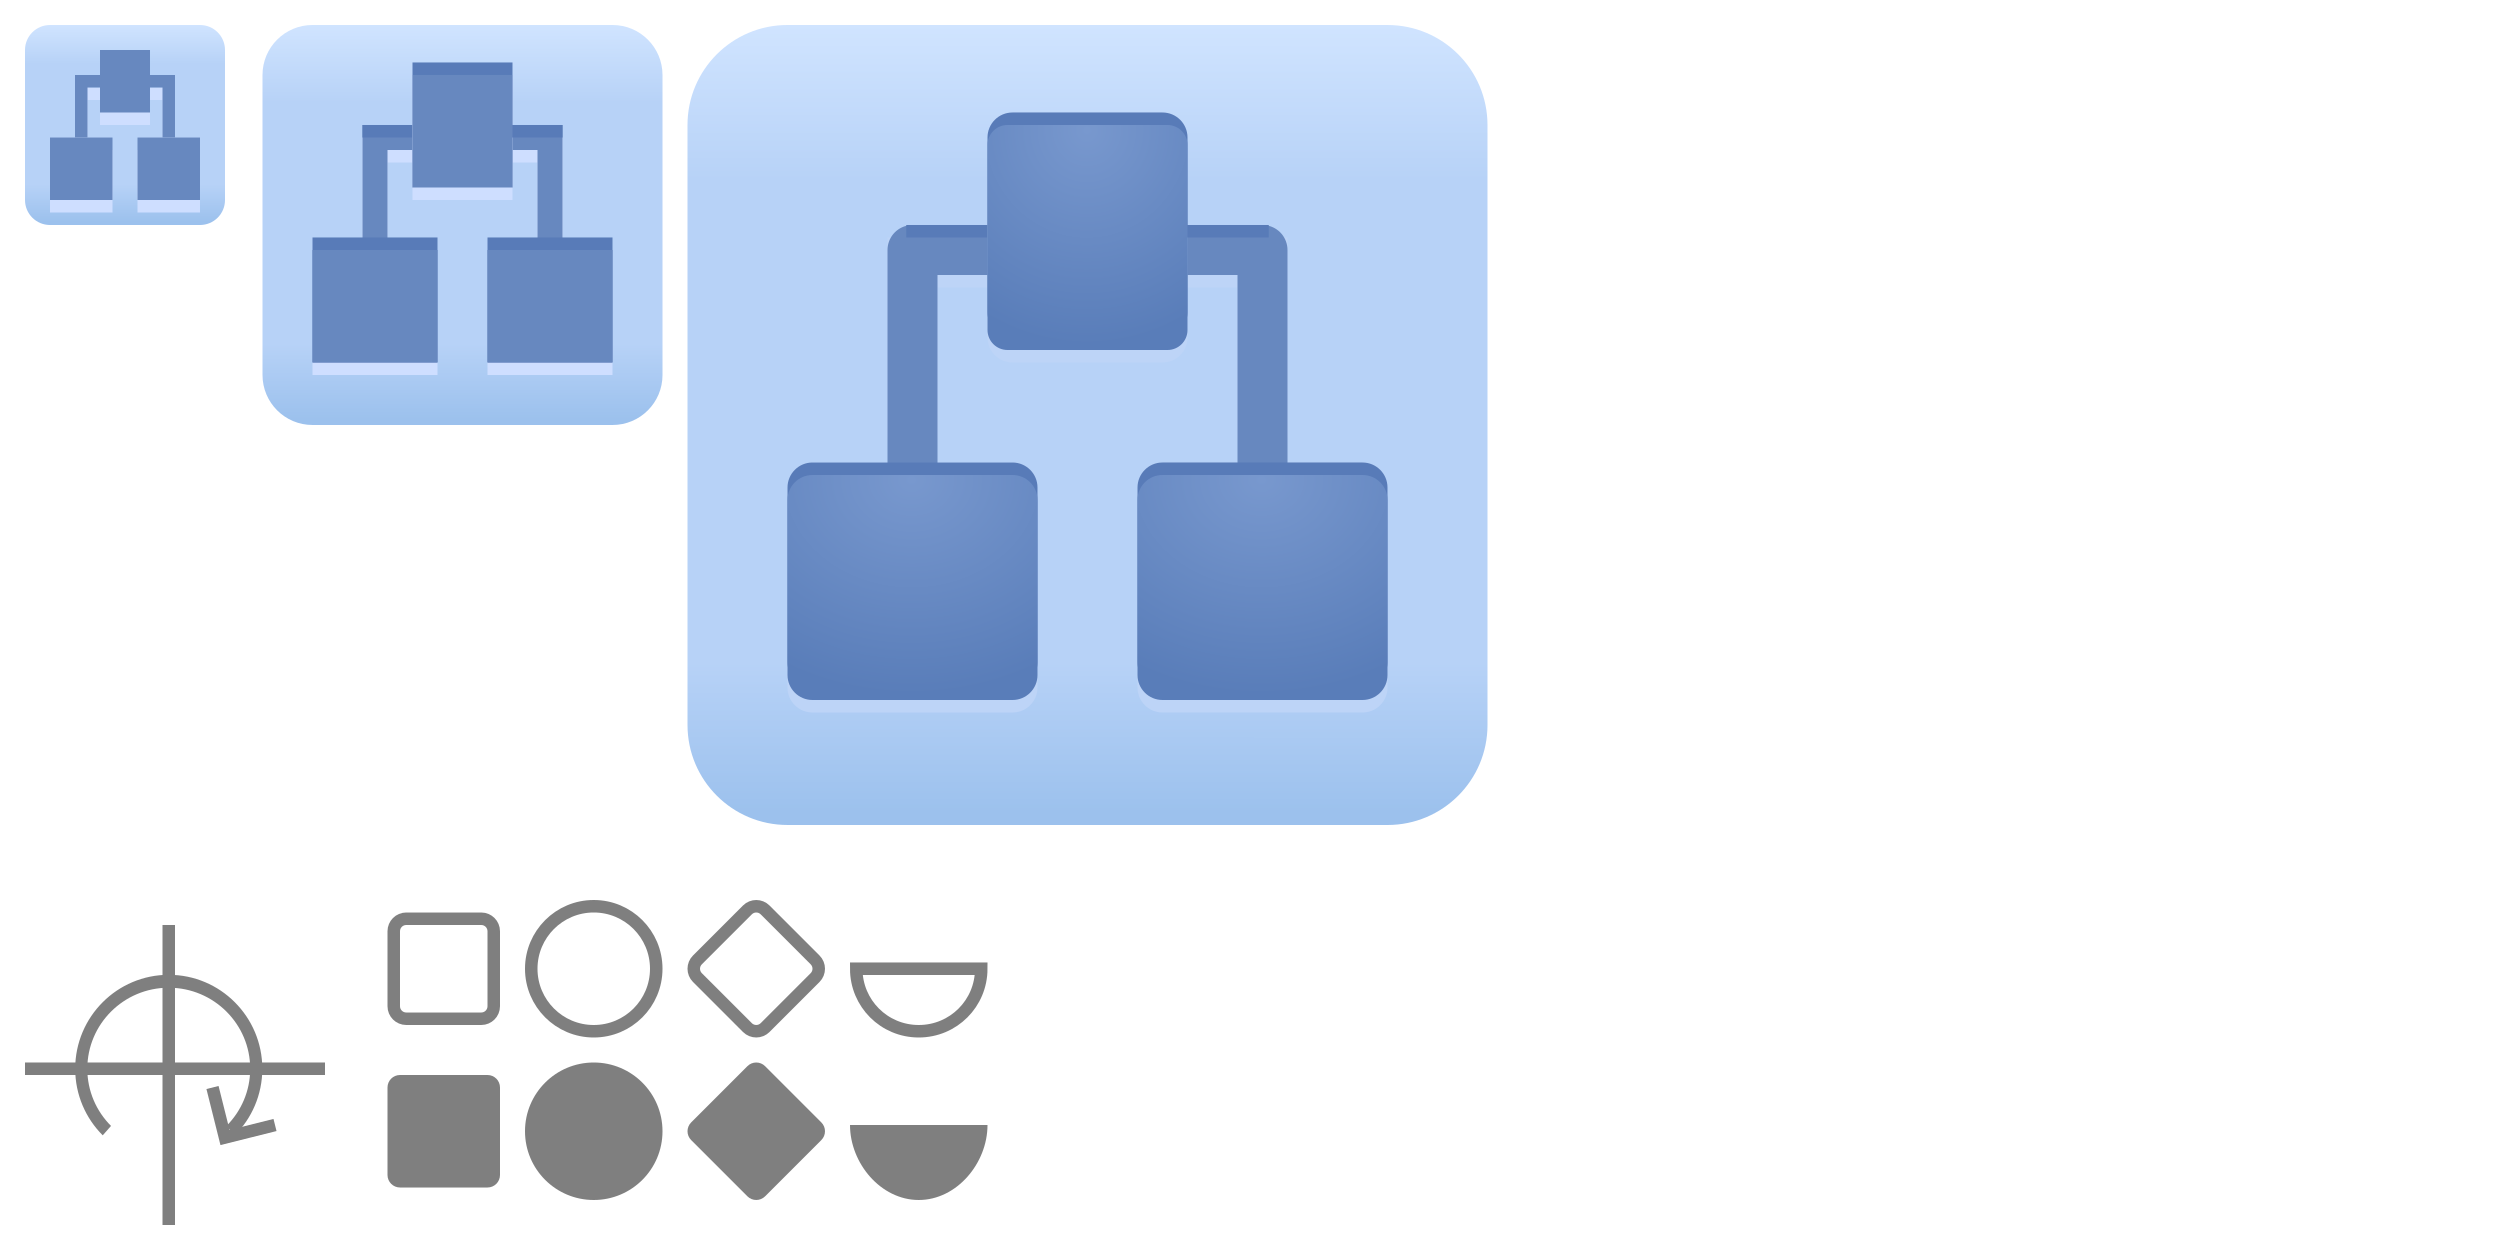
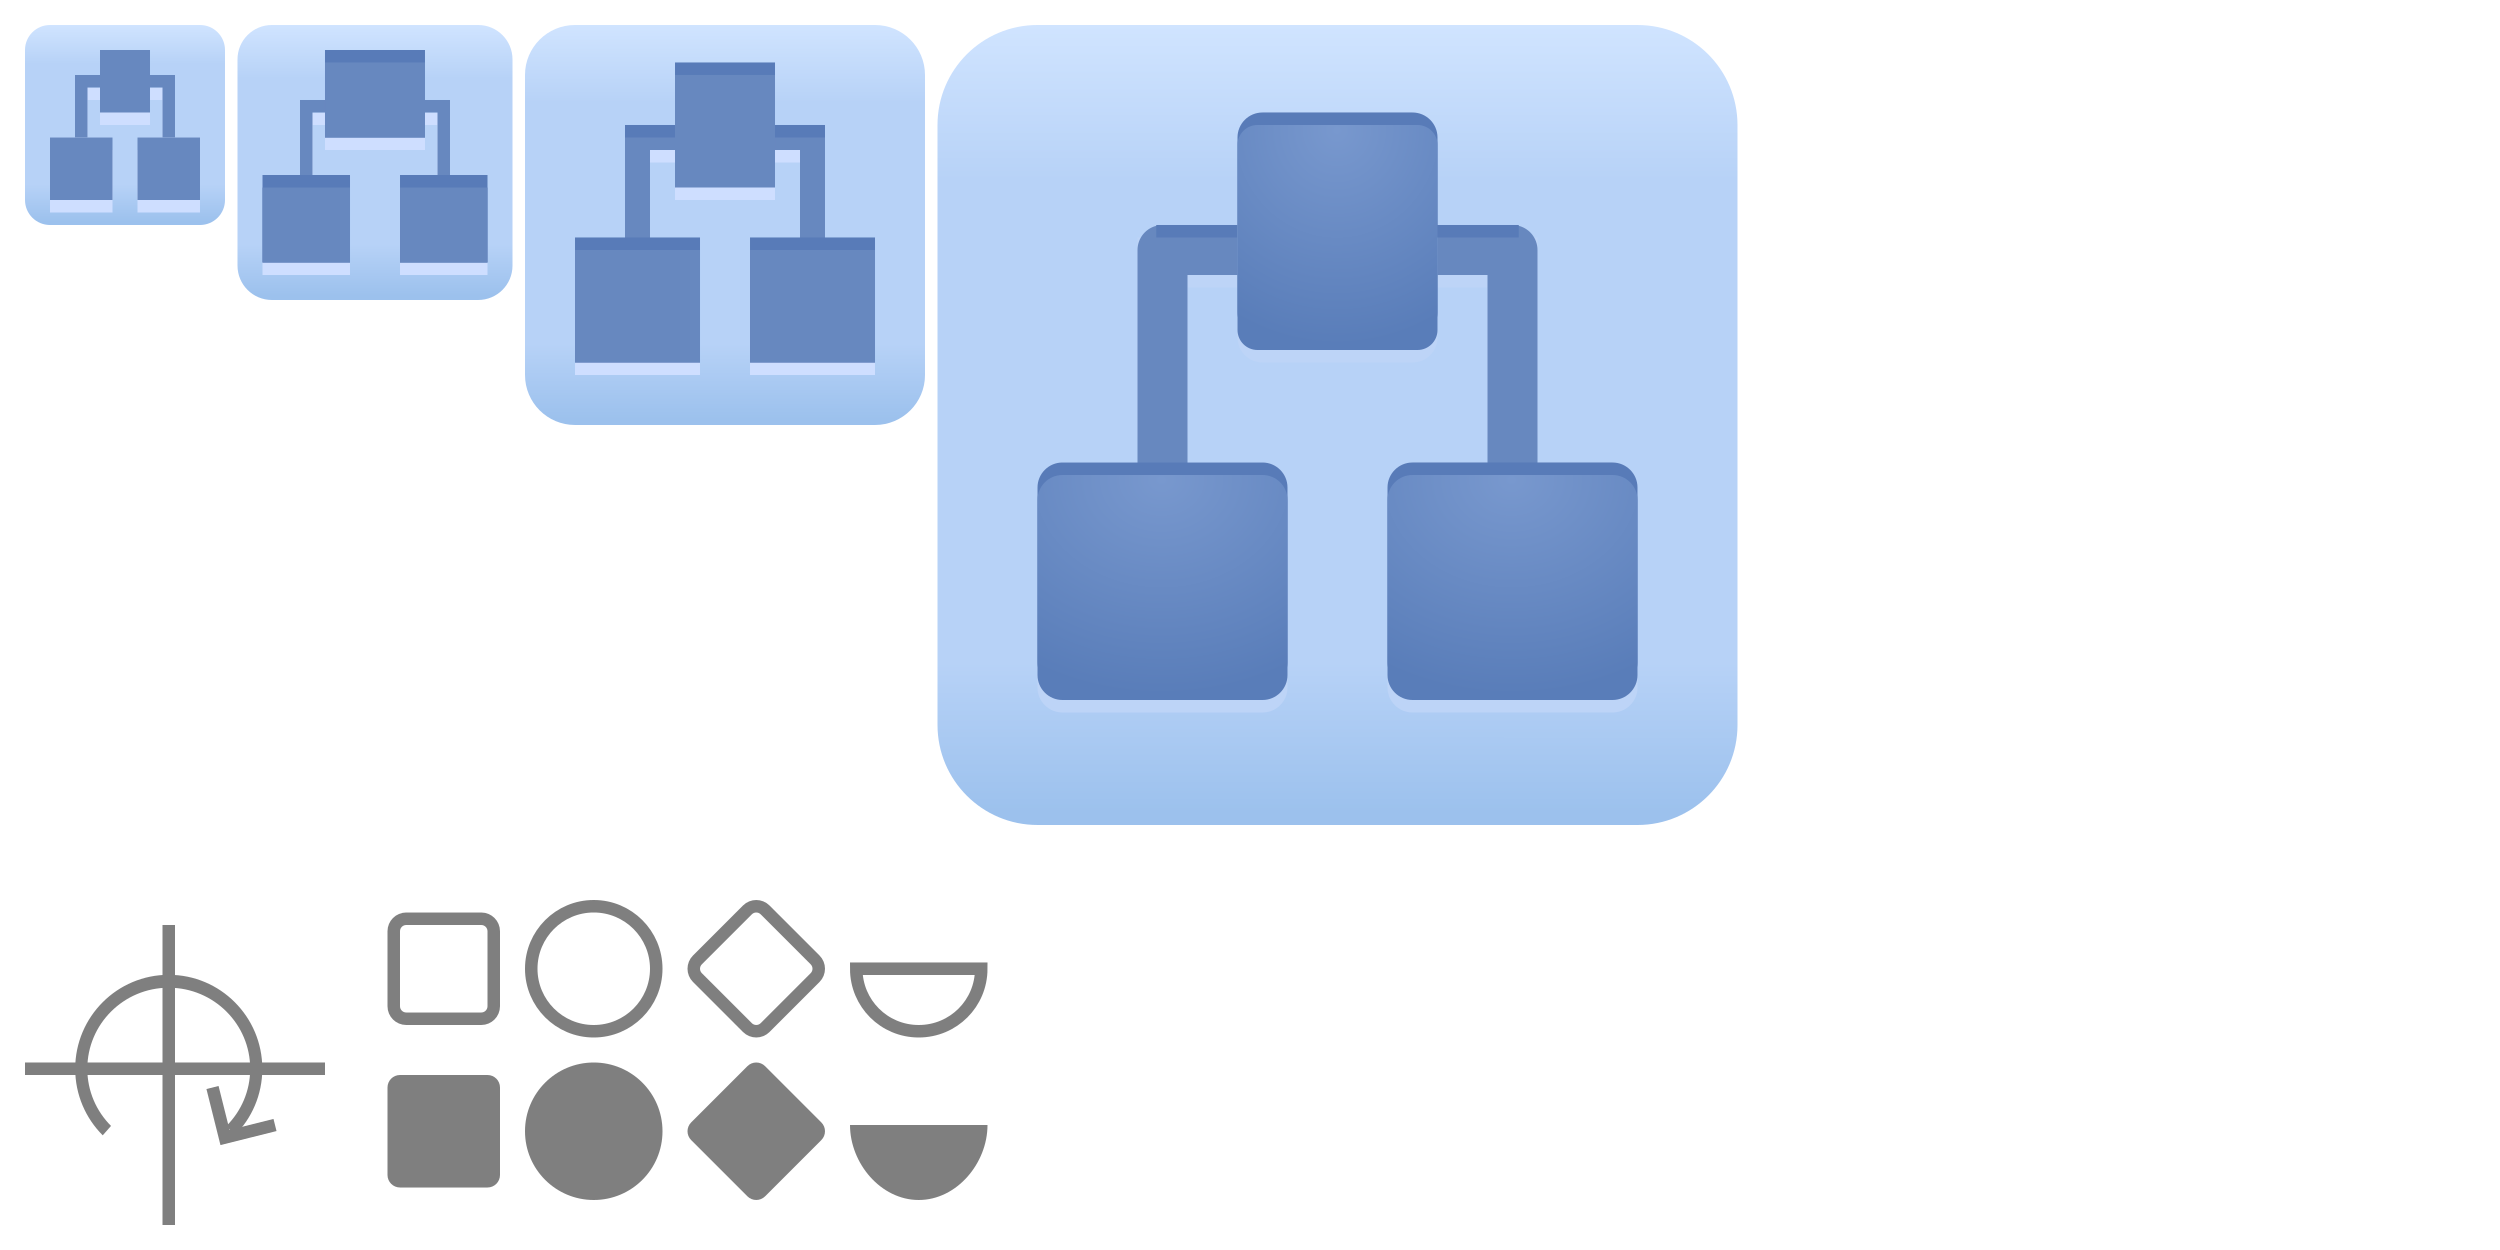
<svg xmlns="http://www.w3.org/2000/svg" xmlns:xlink="http://www.w3.org/1999/xlink" width="200" height="100" id="svg2" version="1.1">
  <defs id="defs4">
    <linearGradient id="linearGradient4294">
      <stop style="stop-color:#7898ce;stop-opacity:1;" offset="0" id="stop4296" />
      <stop style="stop-color:#597db9;stop-opacity:1;" offset="1" id="stop4298" />
    </linearGradient>
    <linearGradient id="linearGradient4206">
      <stop style="stop-color:#9cc1ed;stop-opacity:1;" offset="0" id="stop4208" />
      <stop id="stop4216" offset="0.191" style="stop-color:#b7d2f7;stop-opacity:1;" />
      <stop id="stop4214" offset="0.803" style="stop-color:#b7d2f7;stop-opacity:1;" />
      <stop style="stop-color:#d0e4ff;stop-opacity:1;" offset="1" id="stop4210" />
    </linearGradient>
    <linearGradient xlink:href="#linearGradient4206" id="linearGradient4212" x1="-968.115" y1="207.168" x2="-952.352" y2="207.169" gradientUnits="userSpaceOnUse" gradientTransform="translate(-2.003915,-197)" />
    <linearGradient xlink:href="#linearGradient4206" id="linearGradient4240" gradientUnits="userSpaceOnUse" gradientTransform="matrix(2.00001,0,0,2.00001,950.3639,-376.9832)" x1="-968.115" y1="207.168" x2="-952.352" y2="207.169" />
    <linearGradient xlink:href="#linearGradient4206" id="linearGradient4292" gradientUnits="userSpaceOnUse" gradientTransform="matrix(4.00002,0,0,4.00002,2855.09,-740.9474)" x1="-968.115" y1="207.168" x2="-952.352" y2="207.169" />
    <radialGradient xlink:href="#linearGradient4294" id="radialGradient4302" cx="-999.126" cy="68.898" fx="-999.126" fy="68.898" r="9" gradientTransform="matrix(-1.908313,-4.554731e-5,3.1621372e-4,-2.266942,-2897.446,229.0621)" gradientUnits="userSpaceOnUse" />
    <radialGradient xlink:href="#linearGradient4294" id="radialGradient4316" gradientUnits="userSpaceOnUse" gradientTransform="matrix(-1.908313,-4.554731e-5,3.1621372e-4,-2.266942,-2897.445,257.0621)" cx="-999.126" cy="68.898" fx="-999.126" fy="68.898" r="9" />
    <radialGradient xlink:href="#linearGradient4294" id="radialGradient4320" gradientUnits="userSpaceOnUse" gradientTransform="matrix(-1.908313,-3.6437827e-5,3.1621372e-4,-1.813552,-2869.445,211.8501)" cx="-999.126" cy="68.898" fx="-999.126" fy="68.898" r="9" />
+     <linearGradient id="linearGradient4206-1">
+       <stop style="stop-color:#9cc1ed;stop-opacity:1;" offset="0" id="stop4208-9" />
+       <stop id="stop4216-3" offset="0.191" style="stop-color:#b7d2f7;stop-opacity:1;" />
+       <stop id="stop4214-2" offset="0.803" style="stop-color:#b7d2f7;stop-opacity:1;" />
+       <stop style="stop-color:#d0e4ff;stop-opacity:1;" offset="1" id="stop4210-0" />
+     </linearGradient>
+     <linearGradient xlink:href="#linearGradient4206-1" id="linearGradient3160" gradientUnits="userSpaceOnUse" gradientTransform="matrix(1.375007,0,0,1.375007,355.1391,-152.6195)" x1="-968.115" y1="207.168" x2="-952.352" y2="207.169" />
+     <linearGradient xlink:href="#linearGradient4206" id="linearGradient3226" gradientUnits="userSpaceOnUse" gradientTransform="matrix(1.375007,0,0,1.375007,381.1395,-151.6189)" x1="-968.115" y1="207.168" x2="-952.352" y2="207.169" />
+     <linearGradient xlink:href="#linearGradient4206-1" id="linearGradient4028" gradientUnits="userSpaceOnUse" gradientTransform="matrix(1.375007,0,0,1.375007,355.1391,-152.6195)" x1="-968.115" y1="207.168" x2="-952.352" y2="207.169" />
  </defs>
  <g id="layer1" transform="translate(0,-952.3622)">
    <rect style="opacity:0.5;fill:#000000;fill-opacity:1;stroke:none" id="rect3754" width="8.363" height="8.363" x="-698.806" y="776.004" rx="1" ry="1" transform="matrix(0.7070975,-0.7071161,0.7070975,0.7071161,0,0)" />
    <rect ry="5.5" rx="5.5" y="1037.362" x="42" height="11" width="11" id="rect3762" style="opacity:0.5;fill:#000000;fill-opacity:1;stroke:none" />
    <rect ry="1" rx="1" y="1038.362" x="31" height="9" width="9" id="rect3764" style="opacity:0.5;fill:#000000;fill-opacity:1;stroke:none" />
    <rect style="opacity:0.5;fill:none;stroke:#000000;stroke-width:1;stroke-miterlimit:4;stroke-opacity:1;stroke-dasharray:none" id="rect3763" width="10" height="10" x="42.5" y="1024.862" rx="5.5" ry="5.5" />
    <rect style="opacity:0.5;fill:none;stroke:#000000;stroke-opacity:1" id="rect3765" width="8" height="8" x="31.5" y="1025.862" rx="1" ry="1" />
    <rect transform="matrix(0.7071096,-0.707104,0.7071096,0.707104,0,0)" ry="1" rx="1" y="767.177" x="-689.273" height="7.656" width="7.656" id="rect3766" style="opacity:0.5;fill:none;stroke:#000000;stroke-width:1;stroke-opacity:1" />
    <path style="opacity:0.5;fill:#000000;fill-opacity:1;stroke:none" d="m 79,1042.362 c 0,3.047 -2.453,6 -5.5,6 -3.047,0 -5.5,-2.953 -5.5,-6" id="rect3768" />
    <path style="opacity:0.5;fill:none;stroke:#000000;stroke-width:1;stroke-miterlimit:4;stroke-opacity:1" d="m 78.5,1029.862 c 0,2.77 -2.23,5 -5,5 -2.77,0 -5,-2.23 -5,-5 3.139,0 5.887,0 10,0 z" id="rect3773" />
    <g id="g3801" style="opacity:0.5">
      <path style="fill:none;stroke:#000000;stroke-width:1px;stroke-linecap:square;stroke-linejoin:miter;stroke-opacity:1" d="m 13.5,1026.862 0,23" id="path3935" />
      <path id="path3937" d="m 25.5,1037.862 -23,0" style="fill:none;stroke:#000000;stroke-width:1px;stroke-linecap:square;stroke-linejoin:miter;stroke-opacity:1" />
      <path id="path3946" d="m 17,1039.362 1,4 4,-1" style="fill:none;stroke:#000000;stroke-width:1px;stroke-linecap:butt;stroke-linejoin:miter;stroke-opacity:1" />
      <path id="path3792" d="m 17.192,76.332 c -0.656,-0.616 -1.061,-1.467 -1.061,-2.406 0,-1.879 1.622,-3.403 3.624,-3.403 2.001,0 3.624,1.524 3.624,3.403 0,0.94 -0.406,1.79 -1.061,2.406" style="fill:none;stroke:#000000;stroke-width:0.502;stroke-miterlimit:4;stroke-opacity:1" transform="matrix(1.931609,0,0,2.057038,-24.65853,885.7947)" />
    </g>
    <g id="g4322">
      <rect transform="matrix(-1.9869706e-5,-1,1,1.9869696e-5,0,0)" y="1.981" x="-970.362" height="16" width="16" id="rect4182" style="fill:url(#linearGradient4212);fill-opacity:1;stroke:none" rx="2" ry="2" />
      <rect style="fill:#cedeff;fill-opacity:1;stroke:none" id="rect4186" width="5" height="5" x="-969.362" y="3.981" transform="matrix(-1.9869706e-5,-1,1,1.9869696e-5,0,0)" />
      <path id="path4188" d="m 8.5,959.862 -2,0 0,3" style="fill:none;stroke:#cedeff;stroke-width:1px;stroke-linecap:square;stroke-linejoin:miter;stroke-opacity:1" />
      <rect transform="matrix(-1.9869706e-5,-1,1,1.9869696e-5,0,0)" y="3.981" x="-968.362" height="5" width="5" id="rect4190" style="fill:#6788bf;fill-opacity:1;stroke:none" />
      <path style="fill:none;stroke:#cedeff;stroke-width:1px;stroke-linecap:square;stroke-linejoin:miter;stroke-opacity:1" d="m 11.5,959.862 2,0 0,3" id="path4192" />
      <rect style="fill:#cedeff;fill-opacity:1;stroke:none" id="rect4194" width="5" height="5" x="-969.362" y="10.981" transform="matrix(-1.9869706e-5,-1,1,1.9869696e-5,0,0)" />
      <rect transform="matrix(-1.9869706e-5,-1,1,1.9869696e-5,0,0)" y="10.981" x="-968.362" height="5" width="5" id="rect4196" style="fill:#6788bf;fill-opacity:1;stroke:none" />
      <path style="fill:none;stroke:#6788bf;stroke-width:1px;stroke-linecap:square;stroke-linejoin:miter;stroke-opacity:1" d="m 8.5,958.862 -2,0 0,4" id="path4198" />
      <path id="path4200" d="m 11.5,958.862 2,0 0,4" style="fill:none;stroke:#6788bf;stroke-width:1px;stroke-linecap:square;stroke-linejoin:miter;stroke-opacity:1" />
      <rect transform="matrix(-1.5895764e-5,-1,1,2.4837122e-5,0,0)" y="7.985" x="-962.362" height="4" width="5" id="rect4202" style="fill:#cedeff;fill-opacity:1;stroke:none" />
      <rect style="fill:#6788bf;fill-opacity:1;stroke:none" id="rect4204" width="5" height="4" x="-961.362" y="7.985" transform="matrix(-1.5895764e-5,-1,1,2.4837122e-5,0,0)" />
    </g>
-     <g id="g4335">
+     <g id="g4335" transform="translate(21,0)">
      <path id="path4250" d="m 40,962.362 4,0 0,8" style="fill:none;stroke:#587bb8;stroke-width:2;stroke-linecap:square;stroke-linejoin:miter;stroke-miterlimit:4;stroke-opacity:1;stroke-dasharray:none" />
      <rect ry="4" rx="4" style="fill:url(#linearGradient4240);fill-opacity:1;stroke:none" id="rect4218" width="32" height="32" x="-986.361" y="20.981" transform="matrix(-1.9869706e-5,-1,1,1.9869696e-5,0,0)" />
      <rect transform="matrix(-1.9869706e-5,-1,1,1.9869696e-5,0,0)" y="24.981" x="-982.361" height="10" width="10" id="rect4220" style="fill:#cedeff;fill-opacity:1;stroke:none" />
      <path style="fill:none;stroke:#cedeff;stroke-width:2px;stroke-linecap:square;stroke-linejoin:miter;stroke-opacity:1" d="m 34,964.362 -4,0 0,6" id="path4222" />
      <path id="path4232" d="m 34,963.362 -4,0 0,8" style="fill:none;stroke:#6788bf;stroke-width:2px;stroke-linecap:square;stroke-linejoin:miter;stroke-opacity:1" />
      <path style="fill:none;stroke:#587bb8;stroke-width:1;stroke-linecap:square;stroke-linejoin:miter;stroke-miterlimit:4;stroke-opacity:1;stroke-dasharray:none" d="m 33.5,962.862 -4,0" id="path4248" />
      <rect transform="matrix(-1.9869706e-5,-1,1,1.9869696e-5,0,0)" y="24.981" x="-981.361" height="10" width="10" id="rect4242" style="fill:#587bb8;fill-opacity:1;stroke:none" />
      <rect style="fill:#6788bf;fill-opacity:1;stroke:none" id="rect4224" width="9" height="10" x="-981.361" y="24.979" transform="matrix(-2.2077557e-5,-1,1,1.7882641e-5,0,0)" />
      <path id="path4226" d="m 40,964.362 4,0 0,6" style="fill:none;stroke:#cedeff;stroke-width:2px;stroke-linecap:square;stroke-linejoin:miter;stroke-opacity:1" />
      <rect transform="matrix(-1.9869706e-5,-1,1,1.9869696e-5,0,0)" y="38.981" x="-982.361" height="10" width="10" id="rect4228" style="fill:#cedeff;fill-opacity:1;stroke:none" />
      <path style="fill:none;stroke:#6788bf;stroke-width:2px;stroke-linecap:square;stroke-linejoin:miter;stroke-opacity:1" d="m 40,963.362 4,0 0,8" id="path4234" />
      <rect style="fill:#587bb8;fill-opacity:1;stroke:none" id="rect4244" width="10" height="10" x="-981.361" y="38.981" transform="matrix(-1.9869706e-5,-1,1,1.9869696e-5,0,0)" />
      <rect style="fill:#6788bf;fill-opacity:1;stroke:none" id="rect4230" width="9" height="10" x="-981.361" y="38.979" transform="matrix(-2.2077557e-5,-1,1,1.7882641e-5,0,0)" />
      <rect style="fill:#587bb8;fill-opacity:1;stroke:none" id="rect4246" width="10" height="8" x="-967.361" y="32.985" transform="matrix(-1.5895764e-5,-1,1,2.4837122e-5,0,0)" />
      <rect style="fill:#cedeff;fill-opacity:1;stroke:none" id="rect4236" width="10" height="8" x="-968.361" y="32.985" transform="matrix(-1.5895764e-5,-1,1,2.4837122e-5,0,0)" />
      <path id="path4252" d="m 44.5,962.862 -4,0" style="fill:none;stroke:#587bb8;stroke-width:1;stroke-linecap:square;stroke-linejoin:miter;stroke-miterlimit:4;stroke-opacity:1;stroke-dasharray:none" />
      <rect transform="matrix(-1.7662045e-5,-1,1,2.2353303e-5,0,0)" y="32.983" x="-967.361" height="8" width="9" id="rect4238" style="fill:#6788bf;fill-opacity:1;stroke:none" />
    </g>
-     <g id="g4354">
+     <g id="g4354" transform="translate(20,0)">
      <path style="fill:none;stroke:#587bb8;stroke-width:4;stroke-linecap:square;stroke-linejoin:miter;stroke-miterlimit:4;stroke-opacity:1;stroke-dasharray:none" d="m 93,970.363 8,0 0,16" id="path4258" />
      <rect transform="matrix(-1.9869706e-5,-1,1,1.9869696e-5,0,0)" y="54.981" x="-1018.36" height="63.999" width="63.999" id="rect4260" style="fill:url(#linearGradient4292);fill-opacity:1;stroke:none" rx="8" ry="8" />
      <rect ry="2" style="fill:#bdd4f7;fill-opacity:1;stroke:none" id="rect4262" width="20" height="20" x="-1009.361" y="62.98" transform="matrix(-1.9869706e-5,-1,1,1.9869696e-5,0,0)" />
      <path id="path4264" d="m 81,973.363 -8,0 0,12" style="fill:none;stroke:#bdd4f7;stroke-width:4px;stroke-linecap:square;stroke-linejoin:miter;stroke-opacity:1" />
-       <path style="fill:none;stroke:#6788bf;stroke-width:4;stroke-linecap:square;stroke-linejoin:round;stroke-opacity:1;stroke-miterlimit:4;stroke-dasharray:none" d="m 81,972.363 -8,0 0,16" id="path4266" />
+       <path style="fill:none;stroke:#6788bf;stroke-width:4;stroke-linecap:square;stroke-linejoin:round;stroke-miterlimit:4;stroke-opacity:1;stroke-dasharray:none" d="m 81,972.363 -8,0 0,16" id="path4266" />
      <path id="path4268" d="m 81,970.862 -8,0" style="fill:none;stroke:#587bb8;stroke-width:1;stroke-linecap:square;stroke-linejoin:miter;stroke-miterlimit:4;stroke-opacity:1;stroke-dasharray:none" />
      <rect ry="2" style="fill:#587bb8;fill-opacity:1;stroke:none" id="rect4270" width="18" height="20" x="-1007.361" y="62.978" transform="matrix(-2.2077557e-5,-1,1,1.7882641e-5,0,0)" />
      <rect ry="2" transform="matrix(-2.2077557e-5,-1,1,1.7882641e-5,0,0)" y="62.978" x="-1008.361" height="20" width="18" id="rect4272" style="fill:url(#radialGradient4302);fill-opacity:1;stroke:none" />
      <path style="fill:none;stroke:#bdd4f7;stroke-width:4px;stroke-linecap:square;stroke-linejoin:miter;stroke-opacity:1" d="m 93,973.363 8,0 0,12" id="path4274" />
      <rect ry="2" style="fill:#bdd4f7;fill-opacity:1;stroke:none" id="rect4276" width="20" height="20" x="-1009.36" y="90.981" transform="matrix(-1.9869706e-5,-1,1,1.9869696e-5,0,0)" />
      <path id="path4278" d="m 93,972.363 8,0 0,16" style="fill:none;stroke:#6788bf;stroke-width:4px;stroke-linecap:square;stroke-linejoin:round;stroke-opacity:1" />
      <rect ry="2" transform="matrix(-2.2077557e-5,-1,1,1.788264e-5,0,0)" y="90.978" x="-1007.36" height="20" width="18" id="rect4280" style="fill:#587bb8;fill-opacity:1;stroke:none" />
      <rect ry="2" transform="matrix(-1.5895764e-5,-1,1,2.4837122e-5,0,0)" y="78.985" x="-981.36" height="16" width="20" id="rect4286" style="fill:#bdd4f7;fill-opacity:1;stroke:none" />
      <rect rx="2" transform="matrix(-1.7662045e-5,-1,1,2.2353302e-5,0,0)" y="78.983" x="-979.36" height="16" width="18" id="rect4284" style="fill:#587bb8;fill-opacity:1;stroke:none" />
      <path style="fill:none;stroke:#587bb8;stroke-width:1;stroke-linecap:square;stroke-linejoin:miter;stroke-miterlimit:4;stroke-opacity:1;stroke-dasharray:none" d="m 101,970.862 -8,0" id="path4288" />
      <rect style="fill:url(#radialGradient4316);fill-opacity:1;stroke:none" id="rect4314" width="18" height="20" x="-1008.36" y="90.978" transform="matrix(-2.2077557e-5,-1,1,1.7882641e-5,0,0)" ry="2" />
      <rect ry="1.6" transform="matrix(-1.7662035e-5,-1,1,2.2353314e-5,0,0)" y="78.983" x="-980.36" height="16" width="18" id="rect4318" style="fill:url(#radialGradient4320);fill-opacity:1;stroke:none" />
    </g>
+     <g id="g4012" transform="translate(-102,0)">
+       <rect ry="2.75" rx="2.75" style="fill:url(#linearGradient4028);fill-opacity:1;stroke:none" id="rect4218-2" width="22" height="22" x="-976.359" y="120.981" transform="matrix(-1.9869706e-5,-1,1,1.9869696e-5,0,0)" />
+       <rect transform="matrix(-1.9869703e-5,-1,1,1.98697e-5,0,0)" y="122.981" x="-974.36" height="7" width="7" id="rect4220-0" style="fill:#cedeff;fill-opacity:1;stroke:none" />
+       <path style="fill:none;stroke:#cedeff;stroke-width:1;stroke-linecap:square;stroke-linejoin:miter;stroke-miterlimit:4;stroke-opacity:1;stroke-dasharray:none" d="m 127.5,961.862 -1,0 0,4" id="path4222-2" />
+       <path id="path4232-3" d="m 127.5,960.862 -1,0 0,5" style="fill:none;stroke:#6788bf;stroke-width:1;stroke-linecap:square;stroke-linejoin:miter;stroke-miterlimit:4;stroke-opacity:1;stroke-dasharray:none" />
+       <rect transform="matrix(-1.9869703e-5,-1,1,1.98697e-5,0,0)" y="122.981" x="-973.36" height="7" width="7" id="rect4242-4" style="fill:#587bb8;fill-opacity:1;stroke:none" />
+       <rect style="fill:#6788bf;fill-opacity:1;stroke:none" id="rect4224-0" width="6" height="7" x="-973.36" y="122.978" transform="matrix(-2.3181318e-5,-1,1,1.7031173e-5,0,0)" />
+       <rect style="fill:#cedeff;fill-opacity:1;stroke:none" id="rect3996" width="7" height="7" x="-974.36" y="133.981" transform="matrix(-1.9869703e-5,-1,1,1.98697e-5,0,0)" />
+       <rect style="fill:#587bb8;fill-opacity:1;stroke:none" id="rect3998" width="7" height="7" x="-973.36" y="133.981" transform="matrix(-1.9869703e-5,-1,1,1.98697e-5,0,0)" />
+       <rect transform="matrix(-2.3181318e-5,-1,1,1.7031173e-5,0,0)" y="133.978" x="-973.36" height="7" width="6" id="rect4000" style="fill:#6788bf;fill-opacity:1;stroke:none" />
+       <rect style="fill:#cedeff;fill-opacity:1;stroke:none" id="rect4002" width="7" height="8" x="-964.36" y="127.978" transform="matrix(-2.2708232e-5,-1,1,1.7385987e-5,0,0)" />
+       <rect style="fill:#587bb8;fill-opacity:1;stroke:none" id="rect4004" width="7" height="8" x="-963.36" y="127.978" transform="matrix(-2.2708232e-5,-1,1,1.7385987e-5,0,0)" />
+       <rect transform="matrix(-2.6492935e-5,-1,1,1.4902276e-5,0,0)" y="127.975" x="-963.36" height="8" width="6" id="rect4006" style="fill:#6788bf;fill-opacity:1;stroke:none" />
+       <path id="path4008" d="m 136.5,961.862 1,0 0,4" style="fill:none;stroke:#cedeff;stroke-width:1;stroke-linecap:square;stroke-linejoin:miter;stroke-miterlimit:4;stroke-opacity:1;stroke-dasharray:none" />
+       <path style="fill:none;stroke:#6788bf;stroke-width:1;stroke-linecap:square;stroke-linejoin:miter;stroke-miterlimit:4;stroke-opacity:1;stroke-dasharray:none" d="m 136.5,960.862 1,0 0,5" id="path4010" />
+     </g>
  </g>
</svg>
